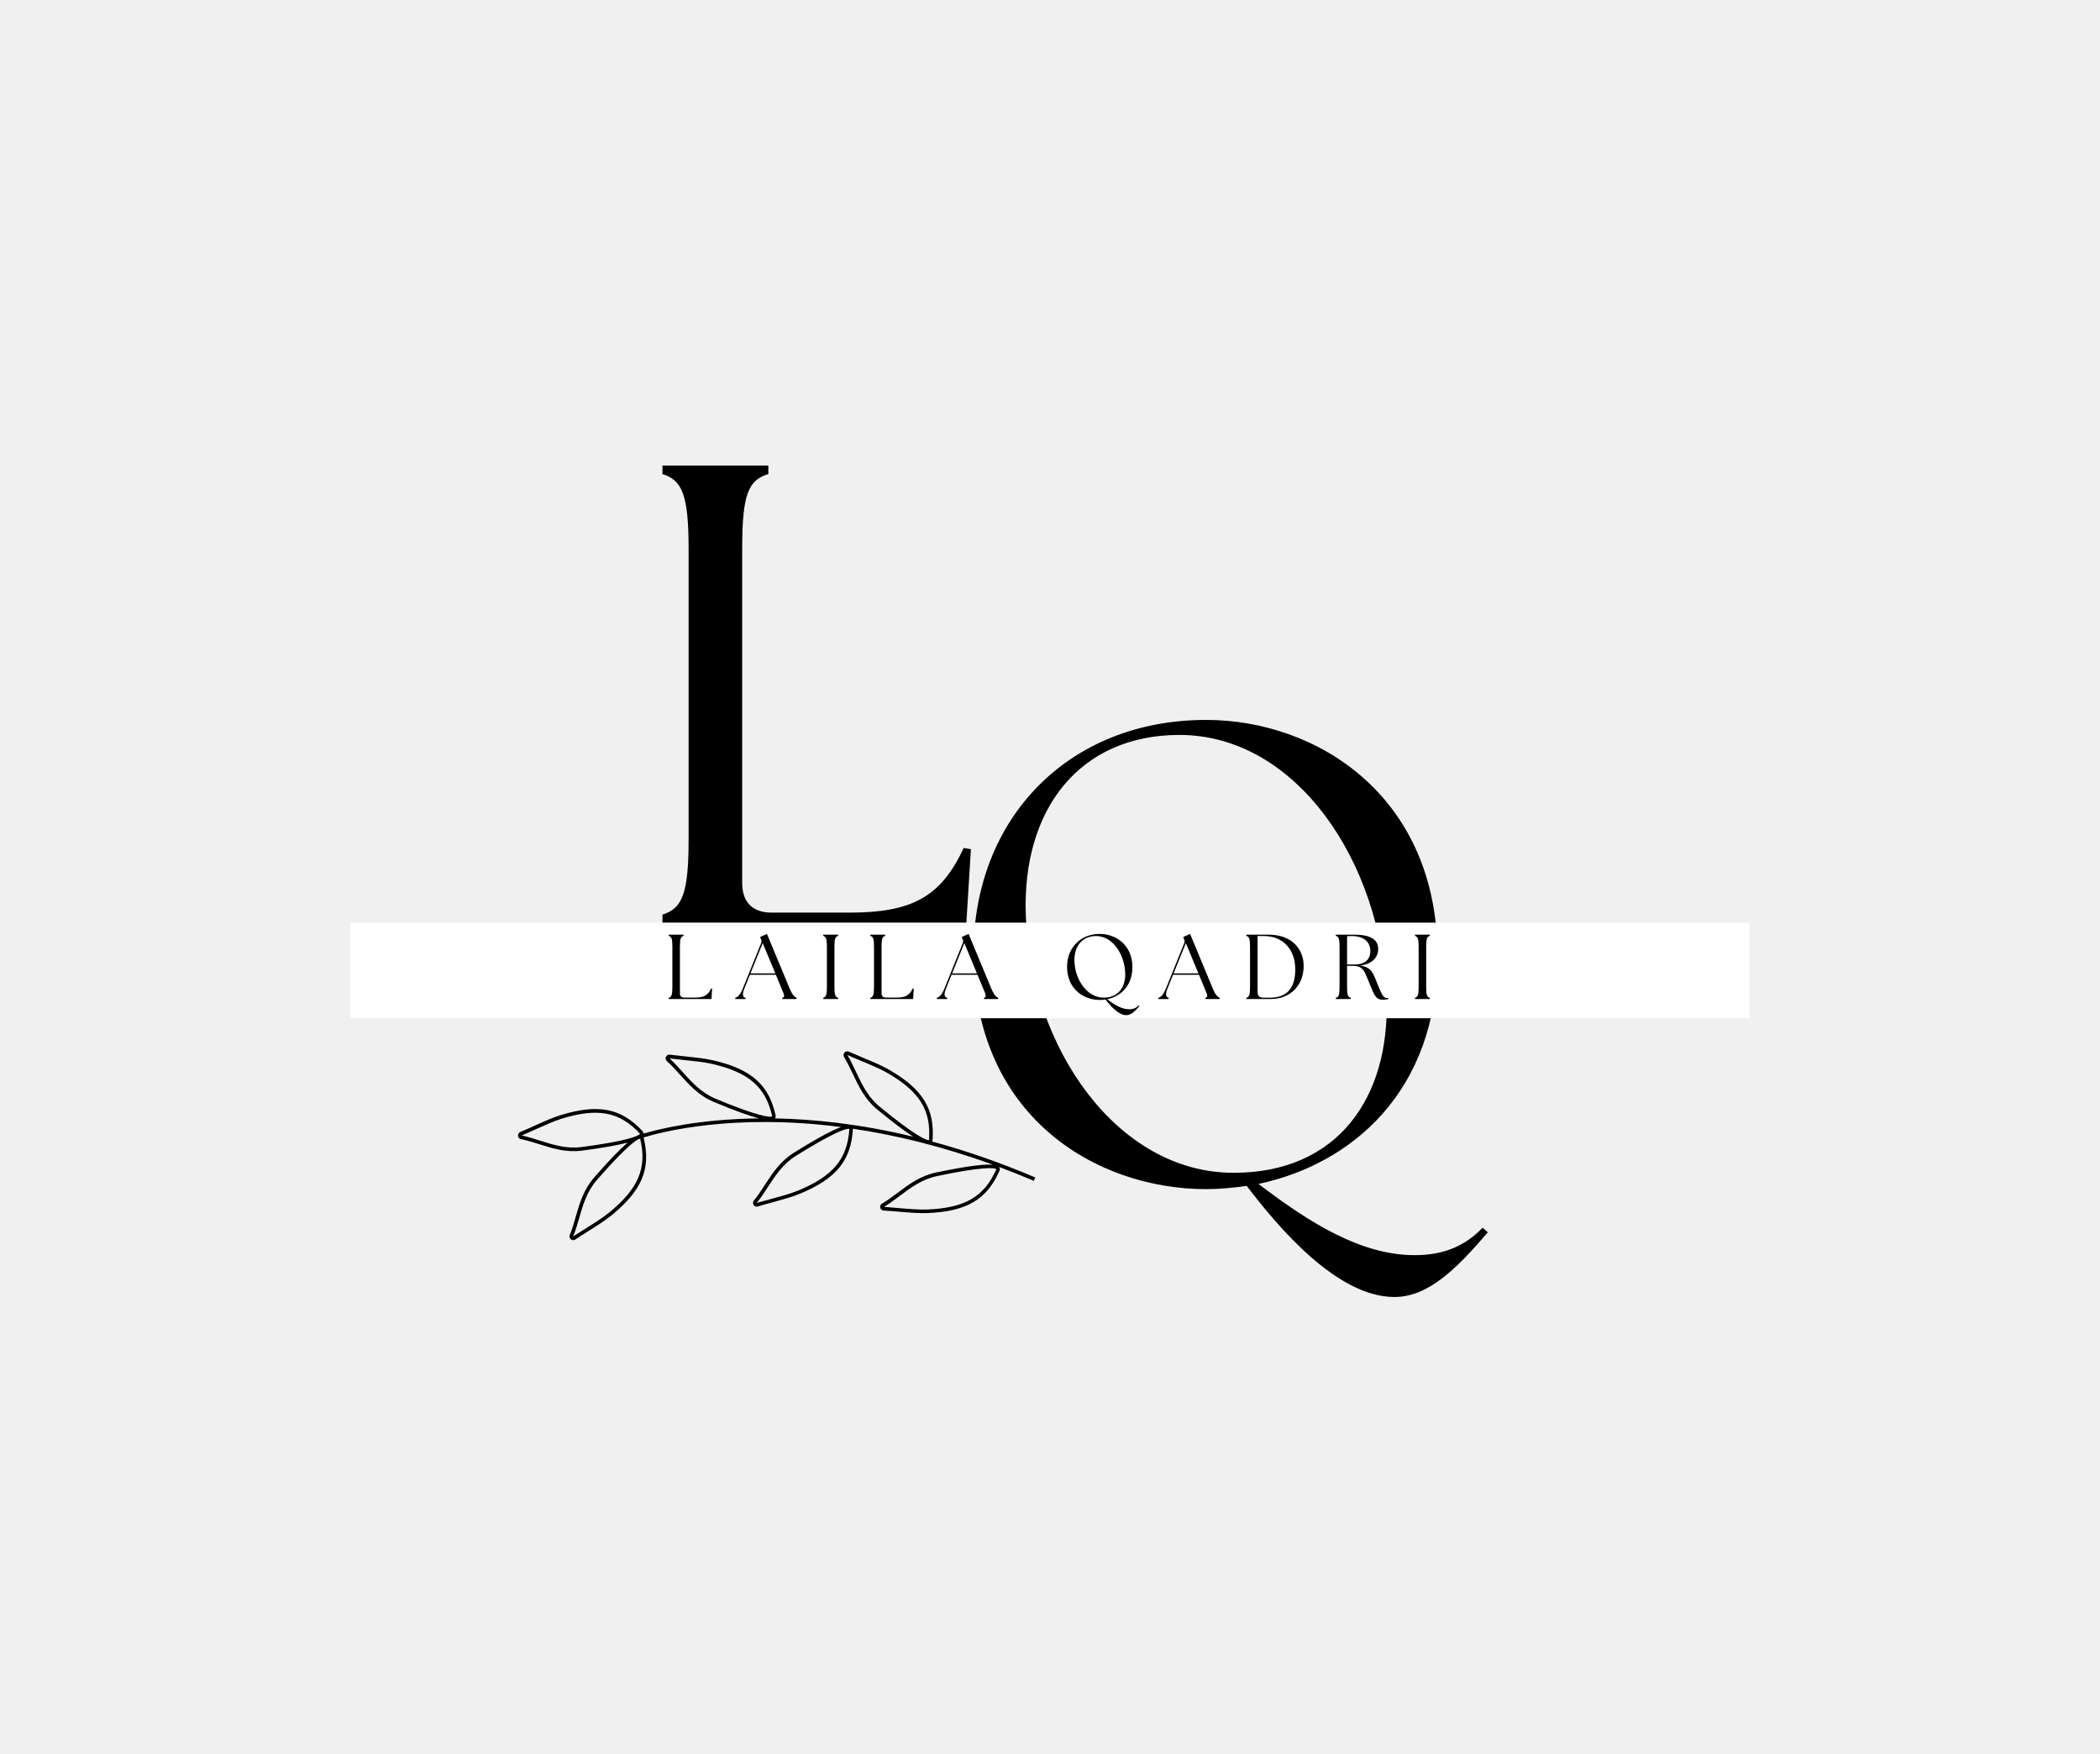
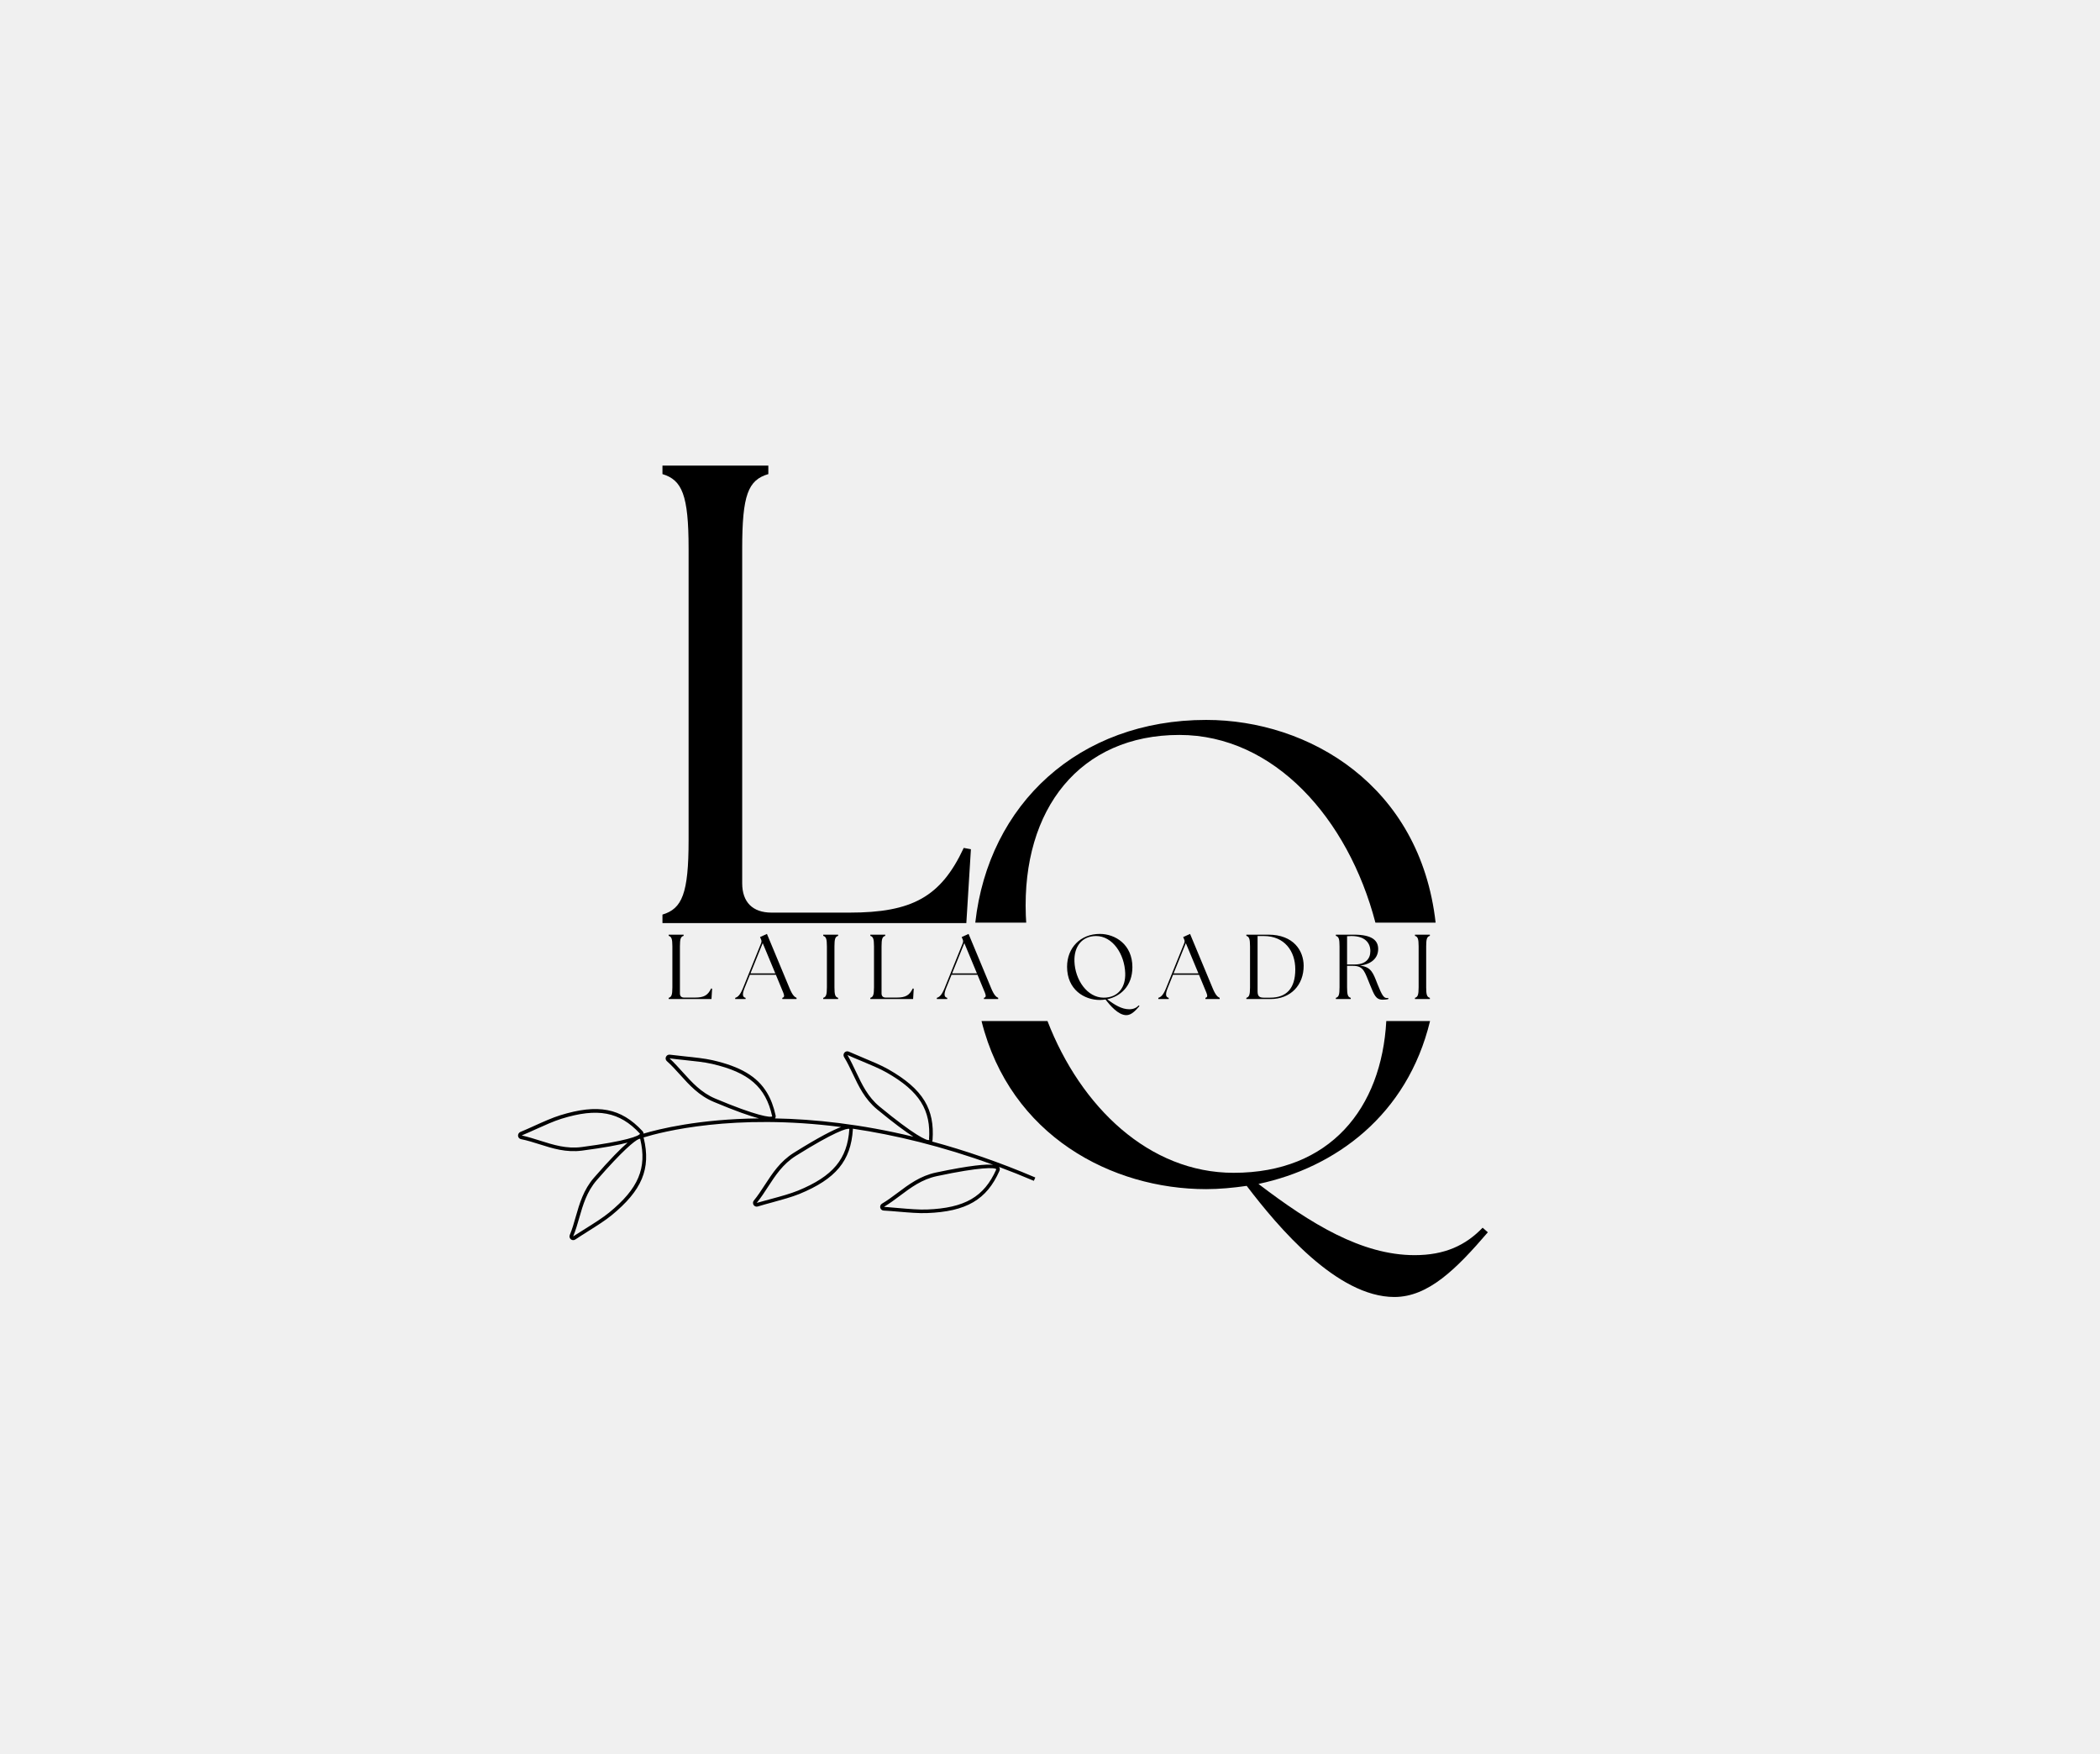
- <svg xmlns="http://www.w3.org/2000/svg" width="600" zoomAndPan="magnify" viewBox="0 0 450 375.75" height="501" preserveAspectRatio="xMidYMid meet" version="1.0">
-   <defs>
-     <g />
+ <svg xmlns="http://www.w3.org/2000/svg" width="600" zoomAndPan="magnify" viewBox="0 0 450 375.75" height="501" preserveAspectRatio="xMidYMid meet" version="1.0" id="svg132">
+   <defs id="defs16">
+     <g id="g2" />
    <clipPath id="3b7e118109">
-       <path d="M 111 225 L 222 225 L 222 266 L 111 266 Z M 111 225 " clip-rule="nonzero" />
+       <path d="M 111 225 L 222 225 L 222 266 L 111 266 Z M 111 225 " clip-rule="nonzero" id="path4" />
    </clipPath>
    <clipPath id="b090b47133">
-       <path d="M 143.18 300.344 L 109.086 243.883 L 188.004 196.227 L 222.098 252.688 Z M 143.18 300.344 " clip-rule="nonzero" />
+       <path d="M 143.18 300.344 L 109.086 243.883 L 188.004 196.227 L 222.098 252.688 Z M 143.18 300.344 " clip-rule="nonzero" id="path7" />
    </clipPath>
    <clipPath id="15a23f9572">
-       <path d="M 143.18 300.344 L 109.086 243.883 L 188.004 196.227 L 222.098 252.688 Z M 143.18 300.344 " clip-rule="nonzero" />
+       <path d="M 143.18 300.344 L 109.086 243.883 L 188.004 196.227 L 222.098 252.688 Z M 143.18 300.344 " clip-rule="nonzero" id="path10" />
    </clipPath>
    <clipPath id="5b92d9c638">
-       <path d="M 75.102 197.703 L 374.898 197.703 L 374.898 218.18 L 75.102 218.18 Z M 75.102 197.703 " clip-rule="nonzero" />
+       <path d="M 75.102 197.703 L 374.898 197.703 L 374.898 218.18 L 75.102 218.18 Z M 75.102 197.703 " clip-rule="nonzero" id="path13" />
    </clipPath>
  </defs>
-   <g fill="#000000" fill-opacity="1">
-     <g transform="translate(134.8143, 197.7942)">
-       <g>
-         <path d="M 7.141 0 L 72.258 0 L 73.238 -15.824 L 71.699 -16.105 C 66.797 -5.602 60.637 -2.242 47.191 -2.242 L 30.527 -2.242 C 26.469 -2.242 24.227 -4.48 24.227 -8.543 L 24.227 -80.242 C 24.227 -91.723 25.488 -94.945 29.828 -96.207 L 29.828 -98.027 L 7.141 -98.027 L 7.141 -96.207 C 11.344 -94.945 12.742 -91.723 12.742 -80.242 L 12.742 -17.785 C 12.742 -6.301 11.344 -3.082 7.141 -1.82 Z M 7.141 0 " />
+   <g fill="#000000" fill-opacity="1" id="g24">
+     <g transform="translate(134.8143, 197.7942)" id="g22">
+       <g id="g20">
+         <path d="M 7.141 0 L 72.258 0 L 73.238 -15.824 L 71.699 -16.105 C 66.797 -5.602 60.637 -2.242 47.191 -2.242 L 30.527 -2.242 C 26.469 -2.242 24.227 -4.48 24.227 -8.543 L 24.227 -80.242 C 24.227 -91.723 25.488 -94.945 29.828 -96.207 L 29.828 -98.027 L 7.141 -98.027 L 7.141 -96.207 C 11.344 -94.945 12.742 -91.723 12.742 -80.242 L 12.742 -17.785 C 12.742 -6.301 11.344 -3.082 7.141 -1.82 Z M 7.141 0 " id="path18" />
      </g>
    </g>
  </g>
-   <g fill="#000000" fill-opacity="1">
-     <g transform="translate(201.3325, 253.4055)">
-       <g>
-         <path d="M 97.465 24.508 C 104.746 24.508 110.77 18.484 117.492 10.645 L 116.371 9.664 C 112.73 13.445 108.25 15.543 101.809 15.543 C 90.465 15.543 79.539 8.824 68.34 0.281 C 88.223 -3.922 106.707 -19.465 106.707 -48.594 C 106.707 -82.902 80.801 -99.145 57.137 -99.145 C 27.445 -99.145 7.281 -77.859 7.281 -49.152 C 7.281 -14.422 33.328 1.398 57.137 1.398 C 59.938 1.398 62.875 1.121 65.816 0.699 C 72.539 9.523 85.141 24.508 97.465 24.508 Z M 18.484 -57.273 C 17.645 -80.102 30.109 -95.926 51.395 -95.926 C 76.461 -95.926 94.805 -68.617 95.785 -39.352 C 96.484 -18.344 85.422 -2.102 63.016 -2.102 C 37.949 -2.102 19.465 -29.129 18.484 -57.273 Z M 18.484 -57.273 " />
+   <g fill="#000000" fill-opacity="1" id="g32">
+     <g transform="translate(201.3325, 253.4055)" id="g30">
+       <g id="g28">
+         <path id="path26" d="M 57.136 -99.144 C 29.754 -99.144 10.49 -81.035 7.657 -55.703 L 18.57 -55.703 C 18.539 -56.226 18.503 -56.749 18.485 -57.273 C 17.645 -80.101 30.109 -95.926 51.394 -95.926 C 71.68 -95.926 87.56 -78.037 93.4 -55.703 L 106.301 -55.703 C 102.979 -85.143 79.099 -99.144 57.136 -99.144 z M 8.994 -34.624 C 15.154 -9.985 36.946 1.398 57.136 1.398 C 59.937 1.398 62.875 1.121 65.817 0.699 C 72.54 9.524 85.141 24.508 97.465 24.508 C 104.746 24.508 110.77 18.484 117.492 10.644 L 116.372 9.664 C 112.731 13.446 108.25 15.543 101.808 15.543 C 90.464 15.543 79.539 8.825 68.339 0.282 C 84.764 -3.19 100.224 -14.41 105.108 -34.624 L 95.73 -34.624 C 94.717 -15.958 83.708 -2.101 63.016 -2.101 C 44.916 -2.101 30.251 -16.195 23.127 -34.624 L 8.994 -34.624 z " />
      </g>
    </g>
  </g>
-   <g clip-path="url(#3b7e118109)">
-     <g clip-path="url(#b090b47133)">
-       <g clip-path="url(#15a23f9572)">
-         <path fill="#000000" d="M 111.008 243.395 C 111.047 243.746 111.301 244.027 111.641 244.094 C 112.949 244.352 114.227 244.754 115.574 245.18 C 118.398 246.078 121.316 247 124.734 246.547 C 129.539 245.918 132.566 245.336 134.488 244.832 C 133.004 246.109 130.754 248.359 127.293 252.344 C 125.031 254.938 124.184 257.891 123.367 260.738 C 122.98 262.113 122.609 263.391 122.094 264.633 C 121.961 264.957 122.055 265.328 122.328 265.555 C 122.602 265.781 122.984 265.793 123.285 265.594 C 124.117 265.027 125.062 264.441 126.016 263.836 C 127.816 262.703 129.676 261.527 131.02 260.434 C 137.57 255.082 139.516 250.445 137.949 243.879 C 137.934 243.824 137.91 243.785 137.891 243.734 C 141.906 242.5 157.254 238.527 180.227 241.496 C 178.559 242.102 175.578 243.59 170.102 247.016 C 167.176 248.848 165.508 251.422 163.887 253.91 C 163.113 255.098 162.387 256.219 161.535 257.25 C 161.309 257.523 161.305 257.898 161.484 258.199 C 161.684 258.496 162.047 258.625 162.387 258.52 C 163.348 258.219 164.418 257.93 165.508 257.637 C 167.555 257.074 169.672 256.496 171.281 255.844 C 179.109 252.625 182.328 248.754 182.758 242.016 C 182.762 241.945 182.746 241.902 182.742 241.852 C 191.734 243.184 201.824 245.582 212.805 249.582 C 211.324 249.438 208.055 249.664 200.574 251.242 C 197.203 251.957 194.742 253.797 192.367 255.578 C 191.23 256.426 190.16 257.23 189.004 257.91 C 188.699 258.086 188.547 258.441 188.625 258.785 C 188.707 259.133 189 259.375 189.359 259.395 C 190.363 259.445 191.465 259.543 192.594 259.637 C 194.707 259.816 196.887 260 198.625 259.934 C 207.066 259.617 211.422 257.078 214.164 250.898 C 214.32 250.559 214.234 250.301 214.141 250.145 C 214.121 250.113 214.102 250.078 214.078 250.059 C 214.074 250.051 214.07 250.043 214.066 250.039 C 216.516 250.953 219.008 251.941 221.539 253.023 L 221.852 252.309 C 214.074 248.988 206.68 246.48 199.742 244.602 C 199.785 244.508 199.824 244.406 199.832 244.266 C 200.07 240.977 199.562 238.281 198.121 235.895 C 196.613 233.402 194.086 231.25 190.348 229.121 C 188.84 228.266 186.824 227.426 184.867 226.613 C 183.832 226.184 182.812 225.754 181.895 225.344 C 181.566 225.195 181.191 225.273 180.953 225.547 C 180.723 225.816 180.695 226.223 180.867 226.492 C 181.566 227.625 182.137 228.828 182.742 230.102 C 184.008 232.77 185.309 235.531 187.953 237.711 C 191.598 240.715 194.059 242.516 195.723 243.574 C 184.465 240.855 174.48 239.805 166.07 239.648 C 166.18 239.512 166.27 239.293 166.195 238.973 C 165.781 237.102 165.18 235.5 164.344 234.121 C 162.238 230.633 158.637 228.547 152.746 227.191 C 151.055 226.801 148.871 226.574 146.762 226.355 C 145.648 226.234 144.543 226.121 143.551 225.992 C 143.195 225.941 142.855 226.129 142.711 226.453 C 142.555 226.773 142.637 227.152 142.906 227.383 C 143.902 228.262 144.793 229.254 145.738 230.301 C 147.715 232.496 149.766 234.77 152.93 236.098 C 157.738 238.117 160.734 239.148 162.625 239.645 C 149.75 239.777 141.09 241.957 137.902 242.906 C 137.898 242.793 137.871 242.66 137.789 242.52 C 137.758 242.469 137.715 242.41 137.66 242.352 C 133.066 237.418 128.129 236.477 120.051 238.973 C 118.391 239.484 116.379 240.387 114.445 241.262 C 113.418 241.73 112.41 242.184 111.477 242.562 C 111.18 242.707 110.977 243.039 111.008 243.395 Z M 171 255.121 C 169.438 255.762 167.34 256.34 165.316 256.887 C 164.223 257.184 163.141 257.48 162.152 257.754 C 163.035 256.684 163.805 255.488 164.555 254.336 C 166.129 251.918 167.75 249.418 170.527 247.68 C 178.715 242.555 181.594 241.652 181.996 241.91 C 181.996 241.91 182.004 241.922 182 241.961 C 181.582 248.348 178.5 252.039 171 255.121 Z M 213.492 250.539 C 213.492 250.539 213.492 250.559 213.477 250.594 C 210.883 256.457 206.723 258.859 198.629 259.168 C 196.945 259.23 194.785 259.051 192.688 258.871 C 191.559 258.77 190.445 258.676 189.426 258.594 C 190.621 257.887 191.762 257.035 192.859 256.211 C 195.164 254.48 197.555 252.691 200.754 252.016 C 210.195 250.008 213.207 250.156 213.492 250.539 Z M 188.488 237.125 C 185.973 235.059 184.711 232.371 183.484 229.781 C 182.898 228.539 182.297 227.266 181.598 226.066 C 182.52 226.484 183.547 226.914 184.594 227.344 C 186.527 228.152 188.531 228.98 189.988 229.812 C 197.004 233.805 199.547 237.848 199.074 244.227 L 199.469 244.254 L 199.082 244.27 C 198.629 244.488 195.902 243.234 188.488 237.125 Z M 153.266 235.395 C 150.262 234.133 148.277 231.926 146.352 229.797 C 145.438 228.785 144.488 227.727 143.477 226.781 C 144.484 226.918 145.59 227.035 146.711 227.148 C 148.801 227.363 150.953 227.59 152.602 227.969 C 160.477 229.793 164.086 232.93 165.461 239.172 L 165.484 239.203 C 165.141 239.52 162.152 239.133 153.266 235.395 Z M 137.168 244.016 C 137.168 244.016 137.18 244.027 137.191 244.066 C 138.672 250.277 136.809 254.699 130.527 259.828 C 129.223 260.898 127.379 262.059 125.602 263.176 C 124.641 263.785 123.688 264.379 122.82 264.93 C 123.352 263.652 123.746 262.285 124.121 260.969 C 124.914 258.203 125.738 255.34 127.883 252.871 C 133.363 246.566 135.969 244.449 136.867 244.078 C 136.895 244.07 136.914 244.059 136.961 244.047 C 137.051 244.012 137.125 244.004 137.168 244.016 Z M 114.797 241.98 C 116.711 241.117 118.699 240.223 120.312 239.723 C 128.055 237.324 132.766 238.207 137.113 242.891 L 137.148 242.918 C 137.008 243.395 134.203 244.531 124.641 245.785 C 121.398 246.211 118.566 245.309 115.816 244.441 C 114.504 244.031 113.156 243.598 111.801 243.297 C 112.742 242.91 113.762 242.449 114.797 241.98 Z M 114.797 241.98 " fill-opacity="1" fill-rule="nonzero" />
+   <g clip-path="url(#3b7e118109)" id="g40">
+     <g clip-path="url(#b090b47133)" id="g38">
+       <g clip-path="url(#15a23f9572)" id="g36">
+         <path fill="#000000" d="M 111.008 243.395 C 111.047 243.746 111.301 244.027 111.641 244.094 C 112.949 244.352 114.227 244.754 115.574 245.18 C 118.398 246.078 121.316 247 124.734 246.547 C 129.539 245.918 132.566 245.336 134.488 244.832 C 133.004 246.109 130.754 248.359 127.293 252.344 C 125.031 254.938 124.184 257.891 123.367 260.738 C 122.98 262.113 122.609 263.391 122.094 264.633 C 121.961 264.957 122.055 265.328 122.328 265.555 C 122.602 265.781 122.984 265.793 123.285 265.594 C 124.117 265.027 125.062 264.441 126.016 263.836 C 127.816 262.703 129.676 261.527 131.02 260.434 C 137.57 255.082 139.516 250.445 137.949 243.879 C 137.934 243.824 137.91 243.785 137.891 243.734 C 141.906 242.5 157.254 238.527 180.227 241.496 C 178.559 242.102 175.578 243.59 170.102 247.016 C 167.176 248.848 165.508 251.422 163.887 253.91 C 163.113 255.098 162.387 256.219 161.535 257.25 C 161.309 257.523 161.305 257.898 161.484 258.199 C 161.684 258.496 162.047 258.625 162.387 258.52 C 163.348 258.219 164.418 257.93 165.508 257.637 C 167.555 257.074 169.672 256.496 171.281 255.844 C 179.109 252.625 182.328 248.754 182.758 242.016 C 182.762 241.945 182.746 241.902 182.742 241.852 C 191.734 243.184 201.824 245.582 212.805 249.582 C 211.324 249.438 208.055 249.664 200.574 251.242 C 197.203 251.957 194.742 253.797 192.367 255.578 C 191.23 256.426 190.16 257.23 189.004 257.91 C 188.699 258.086 188.547 258.441 188.625 258.785 C 188.707 259.133 189 259.375 189.359 259.395 C 190.363 259.445 191.465 259.543 192.594 259.637 C 194.707 259.816 196.887 260 198.625 259.934 C 207.066 259.617 211.422 257.078 214.164 250.898 C 214.32 250.559 214.234 250.301 214.141 250.145 C 214.121 250.113 214.102 250.078 214.078 250.059 C 214.074 250.051 214.07 250.043 214.066 250.039 C 216.516 250.953 219.008 251.941 221.539 253.023 L 221.852 252.309 C 214.074 248.988 206.68 246.48 199.742 244.602 C 199.785 244.508 199.824 244.406 199.832 244.266 C 200.07 240.977 199.562 238.281 198.121 235.895 C 196.613 233.402 194.086 231.25 190.348 229.121 C 188.84 228.266 186.824 227.426 184.867 226.613 C 183.832 226.184 182.812 225.754 181.895 225.344 C 181.566 225.195 181.191 225.273 180.953 225.547 C 180.723 225.816 180.695 226.223 180.867 226.492 C 181.566 227.625 182.137 228.828 182.742 230.102 C 184.008 232.77 185.309 235.531 187.953 237.711 C 191.598 240.715 194.059 242.516 195.723 243.574 C 184.465 240.855 174.48 239.805 166.07 239.648 C 166.18 239.512 166.27 239.293 166.195 238.973 C 165.781 237.102 165.18 235.5 164.344 234.121 C 162.238 230.633 158.637 228.547 152.746 227.191 C 151.055 226.801 148.871 226.574 146.762 226.355 C 145.648 226.234 144.543 226.121 143.551 225.992 C 143.195 225.941 142.855 226.129 142.711 226.453 C 142.555 226.773 142.637 227.152 142.906 227.383 C 143.902 228.262 144.793 229.254 145.738 230.301 C 147.715 232.496 149.766 234.77 152.93 236.098 C 157.738 238.117 160.734 239.148 162.625 239.645 C 149.75 239.777 141.09 241.957 137.902 242.906 C 137.898 242.793 137.871 242.66 137.789 242.52 C 137.758 242.469 137.715 242.41 137.66 242.352 C 133.066 237.418 128.129 236.477 120.051 238.973 C 118.391 239.484 116.379 240.387 114.445 241.262 C 113.418 241.73 112.41 242.184 111.477 242.562 C 111.18 242.707 110.977 243.039 111.008 243.395 Z M 171 255.121 C 169.438 255.762 167.34 256.34 165.316 256.887 C 164.223 257.184 163.141 257.48 162.152 257.754 C 163.035 256.684 163.805 255.488 164.555 254.336 C 166.129 251.918 167.75 249.418 170.527 247.68 C 178.715 242.555 181.594 241.652 181.996 241.91 C 181.996 241.91 182.004 241.922 182 241.961 C 181.582 248.348 178.5 252.039 171 255.121 Z M 213.492 250.539 C 213.492 250.539 213.492 250.559 213.477 250.594 C 210.883 256.457 206.723 258.859 198.629 259.168 C 196.945 259.23 194.785 259.051 192.688 258.871 C 191.559 258.77 190.445 258.676 189.426 258.594 C 190.621 257.887 191.762 257.035 192.859 256.211 C 195.164 254.48 197.555 252.691 200.754 252.016 C 210.195 250.008 213.207 250.156 213.492 250.539 Z M 188.488 237.125 C 185.973 235.059 184.711 232.371 183.484 229.781 C 182.898 228.539 182.297 227.266 181.598 226.066 C 182.52 226.484 183.547 226.914 184.594 227.344 C 186.527 228.152 188.531 228.98 189.988 229.812 C 197.004 233.805 199.547 237.848 199.074 244.227 L 199.469 244.254 L 199.082 244.27 C 198.629 244.488 195.902 243.234 188.488 237.125 Z M 153.266 235.395 C 150.262 234.133 148.277 231.926 146.352 229.797 C 145.438 228.785 144.488 227.727 143.477 226.781 C 144.484 226.918 145.59 227.035 146.711 227.148 C 148.801 227.363 150.953 227.59 152.602 227.969 C 160.477 229.793 164.086 232.93 165.461 239.172 L 165.484 239.203 C 165.141 239.52 162.152 239.133 153.266 235.395 Z M 137.168 244.016 C 137.168 244.016 137.18 244.027 137.191 244.066 C 138.672 250.277 136.809 254.699 130.527 259.828 C 129.223 260.898 127.379 262.059 125.602 263.176 C 124.641 263.785 123.688 264.379 122.82 264.93 C 123.352 263.652 123.746 262.285 124.121 260.969 C 124.914 258.203 125.738 255.34 127.883 252.871 C 133.363 246.566 135.969 244.449 136.867 244.078 C 136.895 244.07 136.914 244.059 136.961 244.047 C 137.051 244.012 137.125 244.004 137.168 244.016 Z M 114.797 241.98 C 116.711 241.117 118.699 240.223 120.312 239.723 C 128.055 237.324 132.766 238.207 137.113 242.891 L 137.148 242.918 C 137.008 243.395 134.203 244.531 124.641 245.785 C 121.398 246.211 118.566 245.309 115.816 244.441 C 114.504 244.031 113.156 243.598 111.801 243.297 C 112.742 242.91 113.762 242.449 114.797 241.98 Z M 114.797 241.98 " fill-opacity="1" fill-rule="nonzero" id="path34" />
      </g>
    </g>
  </g>
-   <g clip-path="url(#5b92d9c638)">
-     <path fill="#ffffff" d="M 75.102 197.703 L 375.484 197.703 L 375.484 218.781 L 75.102 218.781 Z M 75.102 197.703 " fill-opacity="1" fill-rule="nonzero" />
-   </g>
-   <g fill="#000000" fill-opacity="1">
-     <g transform="translate(142.2879, 214.0726)">
-       <g>
-         <path d="M 1.004 0 L 10.172 0 L 10.309 -2.227 L 10.094 -2.266 C 9.402 -0.789 8.535 -0.316 6.645 -0.316 L 4.297 -0.316 C 3.727 -0.316 3.41 -0.629 3.41 -1.203 L 3.41 -11.293 C 3.41 -12.91 3.586 -13.363 4.199 -13.543 L 4.199 -13.797 L 1.004 -13.797 L 1.004 -13.543 C 1.598 -13.363 1.793 -12.91 1.793 -11.293 L 1.793 -2.504 C 1.793 -0.887 1.598 -0.434 1.004 -0.258 Z M 1.004 0 " />
+   <g clip-path="url(#5b92d9c638)" id="g44" />
+   <g fill="#000000" fill-opacity="1" id="g52">
+     <g transform="translate(142.2879, 214.0726)" id="g50">
+       <g id="g48">
+         <path d="M 1.004 0 L 10.172 0 L 10.309 -2.227 L 10.094 -2.266 C 9.402 -0.789 8.535 -0.316 6.645 -0.316 L 4.297 -0.316 C 3.727 -0.316 3.41 -0.629 3.41 -1.203 L 3.41 -11.293 C 3.41 -12.91 3.586 -13.363 4.199 -13.543 L 4.199 -13.797 L 1.004 -13.797 L 1.004 -13.543 C 1.598 -13.363 1.793 -12.91 1.793 -11.293 L 1.793 -2.504 C 1.793 -0.887 1.598 -0.434 1.004 -0.258 Z M 1.004 0 " id="path46" />
      </g>
    </g>
  </g>
-   <g fill="#000000" fill-opacity="1">
-     <g transform="translate(157.879, 214.0726)">
-       <g>
-         <path d="M -0.336 0 L 1.891 0 L 1.891 -0.258 C 1.223 -0.395 1.145 -1.043 1.656 -2.324 L 2.82 -5.203 L 8.379 -5.203 L 9.578 -2.305 C 10.211 -0.828 10.367 -0.434 9.758 -0.258 L 9.758 0 L 12.812 0 L 12.812 -0.258 C 12.398 -0.434 11.926 -0.828 11.316 -2.305 L 6.465 -13.957 L 4.988 -13.285 L 5.164 -12.871 C 5.32 -12.555 5.344 -12.301 5.203 -11.945 L 1.32 -2.324 C 0.711 -0.828 0.219 -0.434 -0.336 -0.258 Z M 2.938 -5.5 L 5.559 -11.984 L 8.258 -5.5 Z M 2.938 -5.5 " />
+   <g fill="#000000" fill-opacity="1" id="g60">
+     <g transform="translate(157.879, 214.0726)" id="g58">
+       <g id="g56">
+         <path d="M -0.336 0 L 1.891 0 L 1.891 -0.258 C 1.223 -0.395 1.145 -1.043 1.656 -2.324 L 2.82 -5.203 L 8.379 -5.203 L 9.578 -2.305 C 10.211 -0.828 10.367 -0.434 9.758 -0.258 L 9.758 0 L 12.812 0 L 12.812 -0.258 C 12.398 -0.434 11.926 -0.828 11.316 -2.305 L 6.465 -13.957 L 4.988 -13.285 L 5.164 -12.871 C 5.32 -12.555 5.344 -12.301 5.203 -11.945 L 1.32 -2.324 C 0.711 -0.828 0.219 -0.434 -0.336 -0.258 Z M 2.938 -5.5 L 5.559 -11.984 L 8.258 -5.5 Z M 2.938 -5.5 " id="path54" />
      </g>
    </g>
  </g>
-   <g fill="#000000" fill-opacity="1">
-     <g transform="translate(175.4017, 214.0726)">
-       <g>
-         <path d="M 1.004 0 L 4.199 0 L 4.199 -0.258 C 3.586 -0.434 3.41 -0.887 3.41 -2.504 L 3.41 -11.293 C 3.41 -12.91 3.586 -13.363 4.199 -13.543 L 4.199 -13.797 L 1.004 -13.797 L 1.004 -13.543 C 1.598 -13.363 1.793 -12.91 1.793 -11.293 L 1.793 -2.504 C 1.793 -0.887 1.598 -0.434 1.004 -0.258 Z M 1.004 0 " />
+   <g fill="#000000" fill-opacity="1" id="g68">
+     <g transform="translate(175.4017, 214.0726)" id="g66">
+       <g id="g64">
+         <path d="M 1.004 0 L 4.199 0 L 4.199 -0.258 C 3.586 -0.434 3.41 -0.887 3.41 -2.504 L 3.41 -11.293 C 3.41 -12.91 3.586 -13.363 4.199 -13.543 L 4.199 -13.797 L 1.004 -13.797 L 1.004 -13.543 C 1.598 -13.363 1.793 -12.91 1.793 -11.293 L 1.793 -2.504 C 1.793 -0.887 1.598 -0.434 1.004 -0.258 Z M 1.004 0 " id="path62" />
      </g>
    </g>
  </g>
-   <g fill="#000000" fill-opacity="1">
-     <g transform="translate(185.4938, 214.0726)">
-       <g>
-         <path d="M 1.004 0 L 10.172 0 L 10.309 -2.227 L 10.094 -2.266 C 9.402 -0.789 8.535 -0.316 6.645 -0.316 L 4.297 -0.316 C 3.727 -0.316 3.41 -0.629 3.41 -1.203 L 3.41 -11.293 C 3.41 -12.91 3.586 -13.363 4.199 -13.543 L 4.199 -13.797 L 1.004 -13.797 L 1.004 -13.543 C 1.598 -13.363 1.793 -12.91 1.793 -11.293 L 1.793 -2.504 C 1.793 -0.887 1.598 -0.434 1.004 -0.258 Z M 1.004 0 " />
+   <g fill="#000000" fill-opacity="1" id="g76">
+     <g transform="translate(185.4938, 214.0726)" id="g74">
+       <g id="g72">
+         <path d="M 1.004 0 L 10.172 0 L 10.309 -2.227 L 10.094 -2.266 C 9.402 -0.789 8.535 -0.316 6.645 -0.316 L 4.297 -0.316 C 3.727 -0.316 3.41 -0.629 3.41 -1.203 L 3.41 -11.293 C 3.41 -12.91 3.586 -13.363 4.199 -13.543 L 4.199 -13.797 L 1.004 -13.797 L 1.004 -13.543 C 1.598 -13.363 1.793 -12.91 1.793 -11.293 L 1.793 -2.504 C 1.793 -0.887 1.598 -0.434 1.004 -0.258 Z M 1.004 0 " id="path70" />
      </g>
    </g>
  </g>
-   <g fill="#000000" fill-opacity="1">
-     <g transform="translate(201.0849, 214.0726)">
-       <g>
-         <path d="M -0.336 0 L 1.891 0 L 1.891 -0.258 C 1.223 -0.395 1.145 -1.043 1.656 -2.324 L 2.82 -5.203 L 8.379 -5.203 L 9.578 -2.305 C 10.211 -0.828 10.367 -0.434 9.758 -0.258 L 9.758 0 L 12.812 0 L 12.812 -0.258 C 12.398 -0.434 11.926 -0.828 11.316 -2.305 L 6.465 -13.957 L 4.988 -13.285 L 5.164 -12.871 C 5.32 -12.555 5.344 -12.301 5.203 -11.945 L 1.32 -2.324 C 0.711 -0.828 0.219 -0.434 -0.336 -0.258 Z M 2.938 -5.5 L 5.559 -11.984 L 8.258 -5.5 Z M 2.938 -5.5 " />
+   <g fill="#000000" fill-opacity="1" id="g84">
+     <g transform="translate(201.0849, 214.0726)" id="g82">
+       <g id="g80">
+         <path d="M -0.336 0 L 1.891 0 L 1.891 -0.258 C 1.223 -0.395 1.145 -1.043 1.656 -2.324 L 2.82 -5.203 L 8.379 -5.203 L 9.578 -2.305 C 10.211 -0.828 10.367 -0.434 9.758 -0.258 L 9.758 0 L 12.812 0 L 12.812 -0.258 C 12.398 -0.434 11.926 -0.828 11.316 -2.305 L 6.465 -13.957 L 4.988 -13.285 L 5.164 -12.871 C 5.32 -12.555 5.344 -12.301 5.203 -11.945 L 1.32 -2.324 C 0.711 -0.828 0.219 -0.434 -0.336 -0.258 Z M 2.938 -5.5 L 5.559 -11.984 L 8.258 -5.5 Z M 2.938 -5.5 " id="path78" />
      </g>
    </g>
  </g>
-   <g fill="#000000" fill-opacity="1">
-     <g transform="translate(218.6076, 214.0726)">
-       <g />
+   <g fill="#000000" fill-opacity="1" id="g90">
+     <g transform="translate(218.6076, 214.0726)" id="g88">
+       <g id="g86" />
    </g>
  </g>
-   <g fill="#000000" fill-opacity="1">
-     <g transform="translate(227.6354, 214.0726)">
-       <g>
-         <path d="M 13.719 3.449 C 14.746 3.449 15.594 2.602 16.539 1.5 L 16.379 1.359 C 15.867 1.891 15.238 2.188 14.332 2.188 C 12.734 2.188 11.195 1.242 9.621 0.039 C 12.418 -0.551 15.02 -2.738 15.02 -6.84 C 15.02 -11.668 11.375 -13.957 8.043 -13.957 C 3.863 -13.957 1.023 -10.961 1.023 -6.918 C 1.023 -2.031 4.691 0.195 8.043 0.195 C 8.438 0.195 8.852 0.156 9.266 0.098 C 10.211 1.34 11.984 3.449 13.719 3.449 Z M 2.602 -8.062 C 2.484 -11.273 4.238 -13.504 7.234 -13.504 C 10.762 -13.504 13.344 -9.66 13.484 -5.539 C 13.582 -2.582 12.023 -0.297 8.871 -0.297 C 5.344 -0.297 2.738 -4.102 2.602 -8.062 Z M 2.602 -8.062 " />
+   <g fill="#000000" fill-opacity="1" id="g98">
+     <g transform="translate(227.6354, 214.0726)" id="g96">
+       <g id="g94">
+         <path d="M 13.719 3.449 C 14.746 3.449 15.594 2.602 16.539 1.5 L 16.379 1.359 C 15.867 1.891 15.238 2.188 14.332 2.188 C 12.734 2.188 11.195 1.242 9.621 0.039 C 12.418 -0.551 15.02 -2.738 15.02 -6.84 C 15.02 -11.668 11.375 -13.957 8.043 -13.957 C 3.863 -13.957 1.023 -10.961 1.023 -6.918 C 1.023 -2.031 4.691 0.195 8.043 0.195 C 8.438 0.195 8.852 0.156 9.266 0.098 C 10.211 1.34 11.984 3.449 13.719 3.449 Z M 2.602 -8.062 C 2.484 -11.273 4.238 -13.504 7.234 -13.504 C 10.762 -13.504 13.344 -9.66 13.484 -5.539 C 13.582 -2.582 12.023 -0.297 8.871 -0.297 C 5.344 -0.297 2.738 -4.102 2.602 -8.062 Z M 2.602 -8.062 " id="path92" />
      </g>
    </g>
  </g>
-   <g fill="#000000" fill-opacity="1">
-     <g transform="translate(248.5481, 214.0726)">
-       <g>
-         <path d="M -0.336 0 L 1.891 0 L 1.891 -0.258 C 1.223 -0.395 1.145 -1.043 1.656 -2.324 L 2.82 -5.203 L 8.379 -5.203 L 9.578 -2.305 C 10.211 -0.828 10.367 -0.434 9.758 -0.258 L 9.758 0 L 12.812 0 L 12.812 -0.258 C 12.398 -0.434 11.926 -0.828 11.316 -2.305 L 6.465 -13.957 L 4.988 -13.285 L 5.164 -12.871 C 5.32 -12.555 5.344 -12.301 5.203 -11.945 L 1.32 -2.324 C 0.711 -0.828 0.219 -0.434 -0.336 -0.258 Z M 2.938 -5.5 L 5.559 -11.984 L 8.258 -5.5 Z M 2.938 -5.5 " />
+   <g fill="#000000" fill-opacity="1" id="g106">
+     <g transform="translate(248.5481, 214.0726)" id="g104">
+       <g id="g102">
+         <path d="M -0.336 0 L 1.891 0 L 1.891 -0.258 C 1.223 -0.395 1.145 -1.043 1.656 -2.324 L 2.82 -5.203 L 8.379 -5.203 L 9.578 -2.305 C 10.211 -0.828 10.367 -0.434 9.758 -0.258 L 9.758 0 L 12.812 0 L 12.812 -0.258 C 12.398 -0.434 11.926 -0.828 11.316 -2.305 L 6.465 -13.957 L 4.988 -13.285 L 5.164 -12.871 C 5.32 -12.555 5.344 -12.301 5.203 -11.945 L 1.32 -2.324 C 0.711 -0.828 0.219 -0.434 -0.336 -0.258 Z M 2.938 -5.5 L 5.559 -11.984 L 8.258 -5.5 Z M 2.938 -5.5 " id="path100" />
      </g>
    </g>
  </g>
-   <g fill="#000000" fill-opacity="1">
-     <g transform="translate(266.0708, 214.0726)">
-       <g>
-         <path d="M 1.004 0 L 6.168 0 C 10.508 0 13.305 -2.996 13.285 -7.156 C 13.266 -10.348 11.137 -13.797 5.715 -13.797 L 1.004 -13.797 L 1.004 -13.543 C 1.598 -13.363 1.793 -12.91 1.793 -11.293 L 1.793 -2.504 C 1.793 -0.887 1.598 -0.434 1.004 -0.258 Z M 3.41 -1.734 L 3.41 -13.504 L 4.75 -13.504 C 9.145 -13.504 11.492 -10.309 11.492 -6.367 C 11.492 -2.246 9.578 -0.297 6.129 -0.297 L 4.691 -0.297 C 3.605 -0.297 3.41 -0.809 3.41 -1.734 Z M 3.41 -1.734 " />
+   <g fill="#000000" fill-opacity="1" id="g114">
+     <g transform="translate(266.0708, 214.0726)" id="g112">
+       <g id="g110">
+         <path d="M 1.004 0 L 6.168 0 C 10.508 0 13.305 -2.996 13.285 -7.156 C 13.266 -10.348 11.137 -13.797 5.715 -13.797 L 1.004 -13.797 L 1.004 -13.543 C 1.598 -13.363 1.793 -12.91 1.793 -11.293 L 1.793 -2.504 C 1.793 -0.887 1.598 -0.434 1.004 -0.258 Z M 3.41 -1.734 L 3.41 -13.504 L 4.75 -13.504 C 9.145 -13.504 11.492 -10.309 11.492 -6.367 C 11.492 -2.246 9.578 -0.297 6.129 -0.297 L 4.691 -0.297 C 3.605 -0.297 3.41 -0.809 3.41 -1.734 Z M 3.41 -1.734 " id="path108" />
      </g>
    </g>
  </g>
-   <g fill="#000000" fill-opacity="1">
-     <g transform="translate(285.249, 214.0726)">
-       <g>
-         <path d="M 11.039 0.137 C 11.434 0.137 11.945 0.098 12.242 0 L 12.242 -0.238 C 12.141 -0.219 12.043 -0.219 11.926 -0.219 C 11.254 -0.219 10.859 -0.867 9.914 -3.234 C 8.969 -5.656 8.594 -6.859 6.168 -7.176 C 8.73 -7.473 10.074 -8.871 10.074 -10.723 C 10.074 -12.477 8.891 -13.797 4.887 -13.797 L 1.004 -13.797 L 1.004 -13.543 C 1.617 -13.363 1.793 -12.91 1.793 -11.293 L 1.793 -2.504 C 1.793 -0.887 1.617 -0.434 1.004 -0.258 L 1.004 0 L 4.199 0 L 4.199 -0.258 C 3.586 -0.434 3.41 -0.887 3.41 -2.504 L 3.41 -7.117 L 4.672 -7.117 C 7.039 -7.117 7.195 -5.734 8.34 -3.016 C 9.207 -0.965 9.52 0.137 11.039 0.137 Z M 3.41 -7.41 L 3.41 -13.465 C 3.727 -13.484 4.039 -13.504 4.336 -13.504 C 7.254 -13.504 8.398 -12.023 8.398 -10.27 C 8.398 -8.594 7.332 -7.41 5.066 -7.41 Z M 3.41 -7.41 " />
+   <g fill="#000000" fill-opacity="1" id="g122">
+     <g transform="translate(285.249, 214.0726)" id="g120">
+       <g id="g118">
+         <path d="M 11.039 0.137 C 11.434 0.137 11.945 0.098 12.242 0 L 12.242 -0.238 C 12.141 -0.219 12.043 -0.219 11.926 -0.219 C 11.254 -0.219 10.859 -0.867 9.914 -3.234 C 8.969 -5.656 8.594 -6.859 6.168 -7.176 C 8.73 -7.473 10.074 -8.871 10.074 -10.723 C 10.074 -12.477 8.891 -13.797 4.887 -13.797 L 1.004 -13.797 L 1.004 -13.543 C 1.617 -13.363 1.793 -12.91 1.793 -11.293 L 1.793 -2.504 C 1.793 -0.887 1.617 -0.434 1.004 -0.258 L 1.004 0 L 4.199 0 L 4.199 -0.258 C 3.586 -0.434 3.41 -0.887 3.41 -2.504 L 3.41 -7.117 L 4.672 -7.117 C 7.039 -7.117 7.195 -5.734 8.34 -3.016 C 9.207 -0.965 9.52 0.137 11.039 0.137 Z M 3.41 -7.41 L 3.41 -13.465 C 3.727 -13.484 4.039 -13.504 4.336 -13.504 C 7.254 -13.504 8.398 -12.023 8.398 -10.27 C 8.398 -8.594 7.332 -7.41 5.066 -7.41 Z M 3.41 -7.41 " id="path116" />
      </g>
    </g>
  </g>
-   <g fill="#000000" fill-opacity="1">
-     <g transform="translate(302.2001, 214.0726)">
-       <g>
-         <path d="M 1.004 0 L 4.199 0 L 4.199 -0.258 C 3.586 -0.434 3.41 -0.887 3.41 -2.504 L 3.41 -11.293 C 3.41 -12.91 3.586 -13.363 4.199 -13.543 L 4.199 -13.797 L 1.004 -13.797 L 1.004 -13.543 C 1.598 -13.363 1.793 -12.91 1.793 -11.293 L 1.793 -2.504 C 1.793 -0.887 1.598 -0.434 1.004 -0.258 Z M 1.004 0 " />
+   <g fill="#000000" fill-opacity="1" id="g130">
+     <g transform="translate(302.2001, 214.0726)" id="g128">
+       <g id="g126">
+         <path d="M 1.004 0 L 4.199 0 L 4.199 -0.258 C 3.586 -0.434 3.41 -0.887 3.41 -2.504 L 3.41 -11.293 C 3.41 -12.91 3.586 -13.363 4.199 -13.543 L 4.199 -13.797 L 1.004 -13.797 L 1.004 -13.543 C 1.598 -13.363 1.793 -12.91 1.793 -11.293 L 1.793 -2.504 C 1.793 -0.887 1.598 -0.434 1.004 -0.258 Z M 1.004 0 " id="path124" />
      </g>
    </g>
  </g>
</svg>
